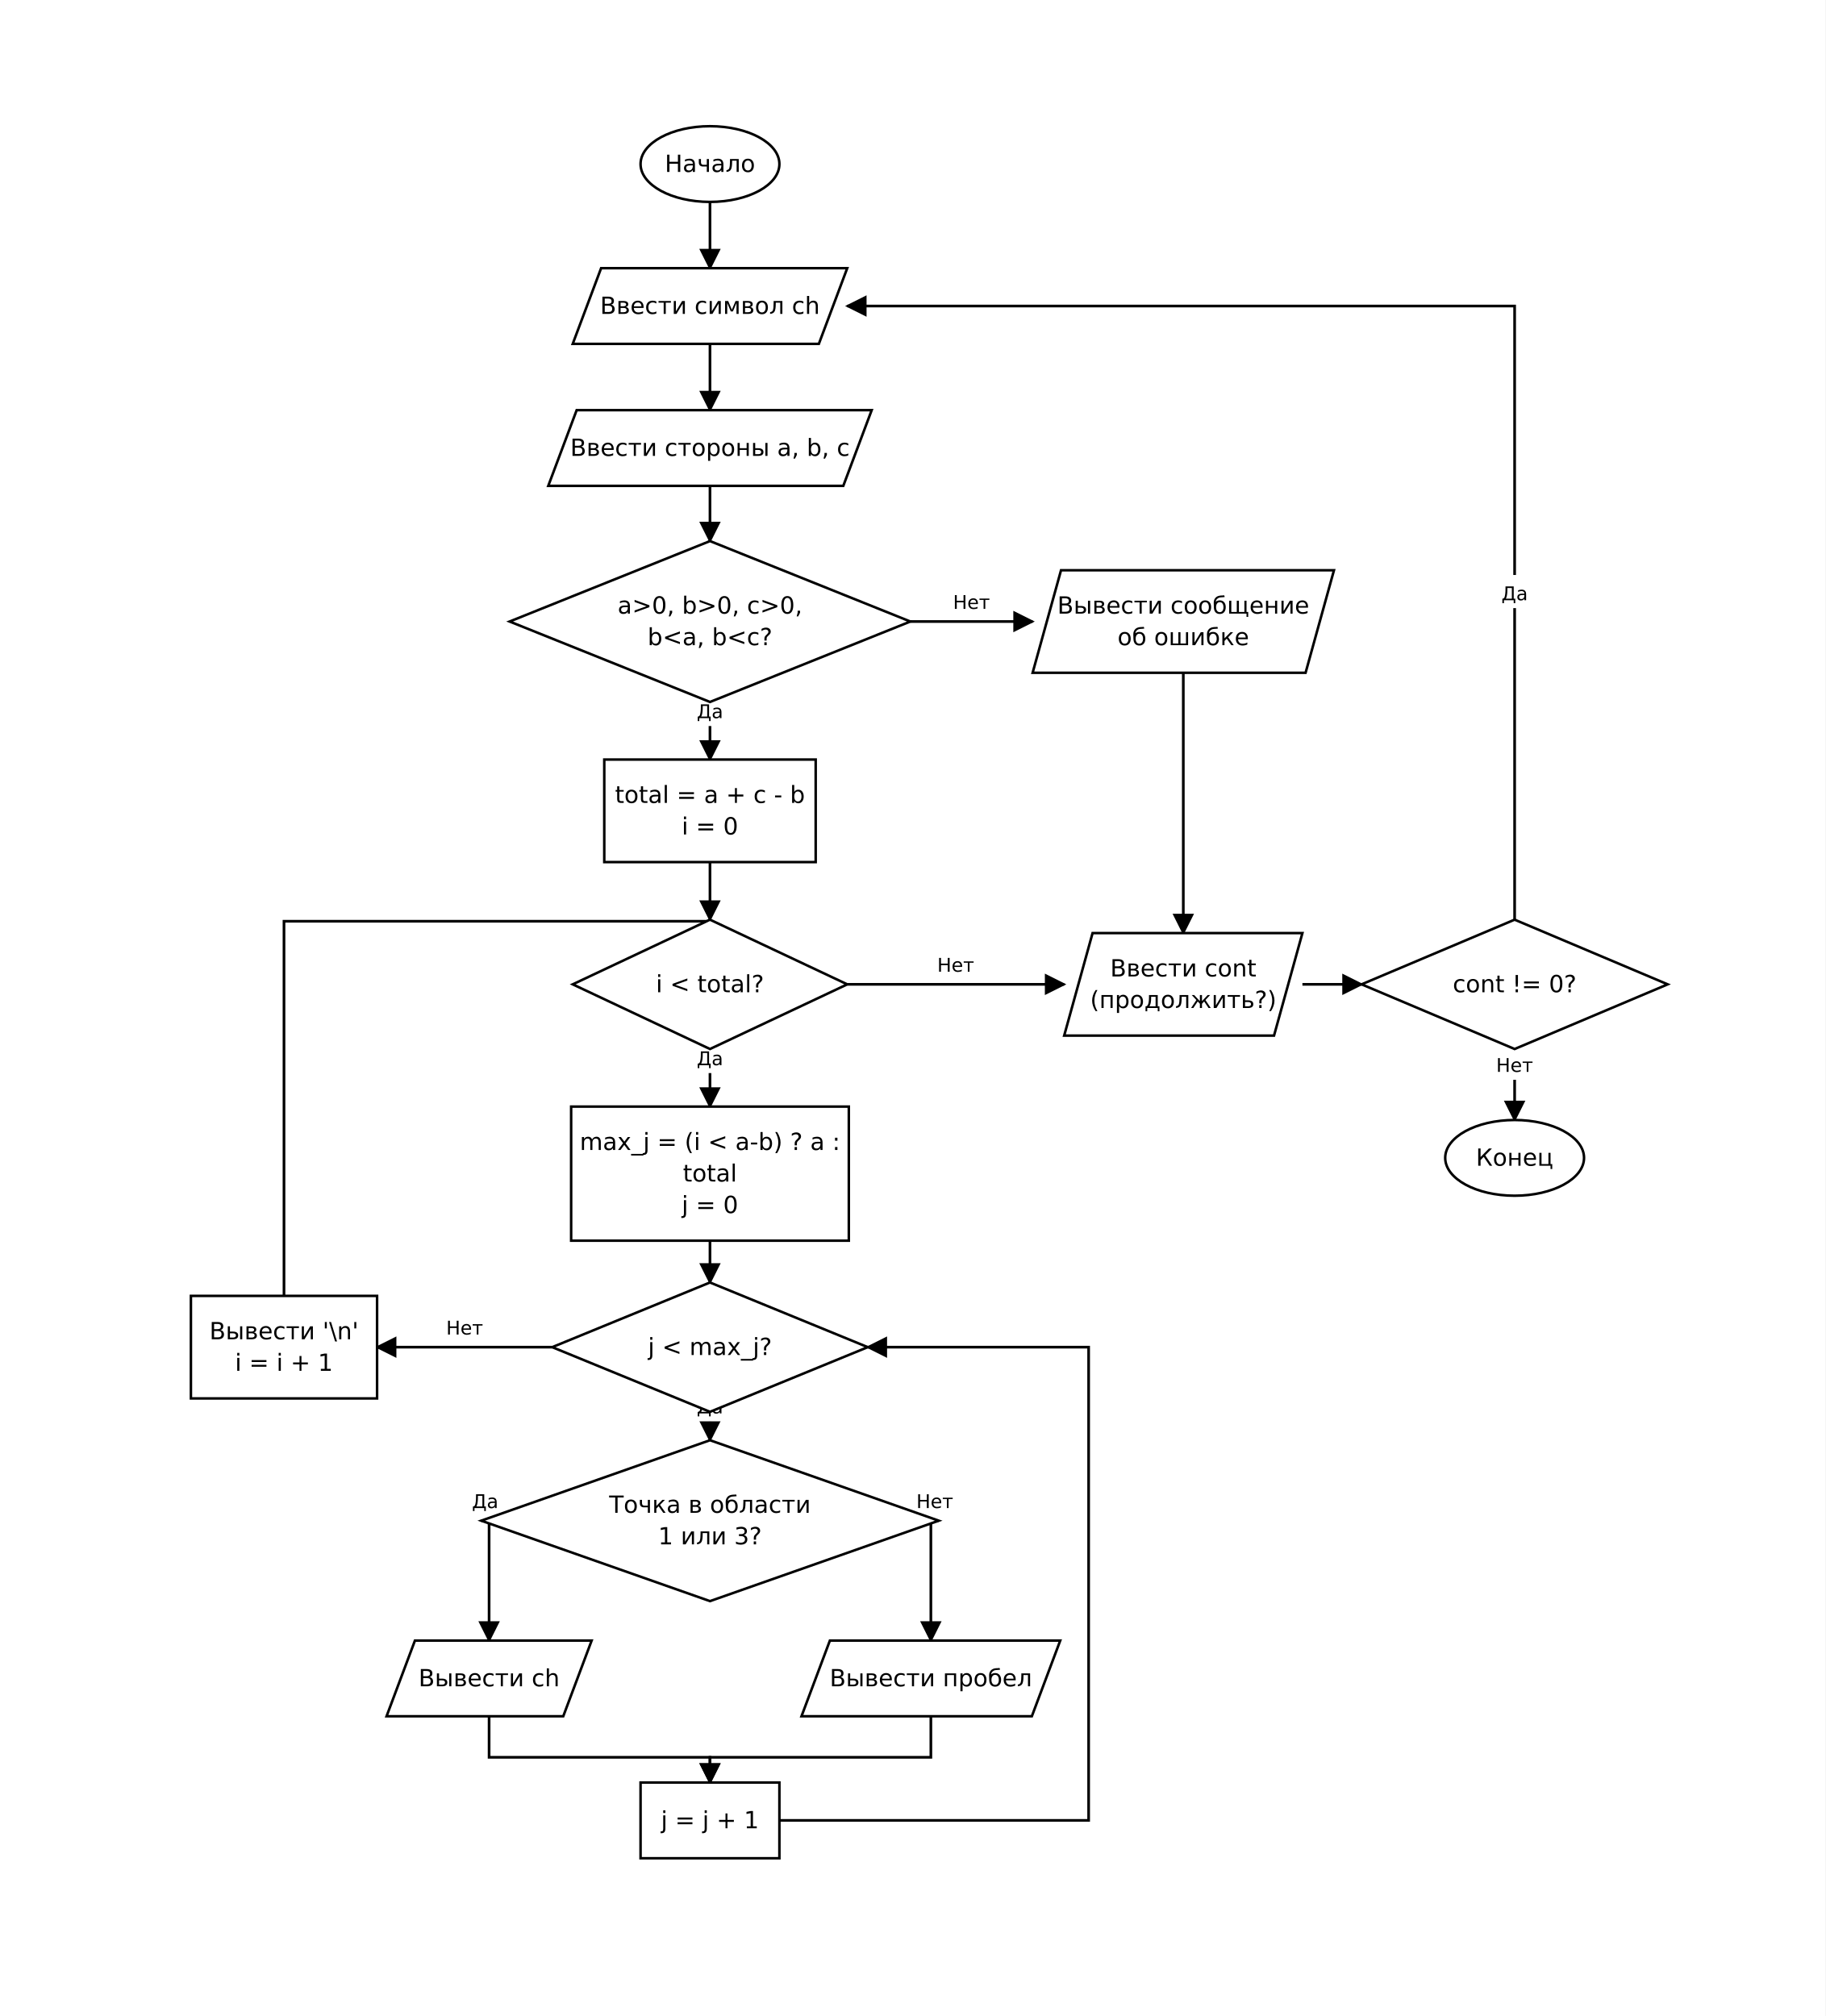
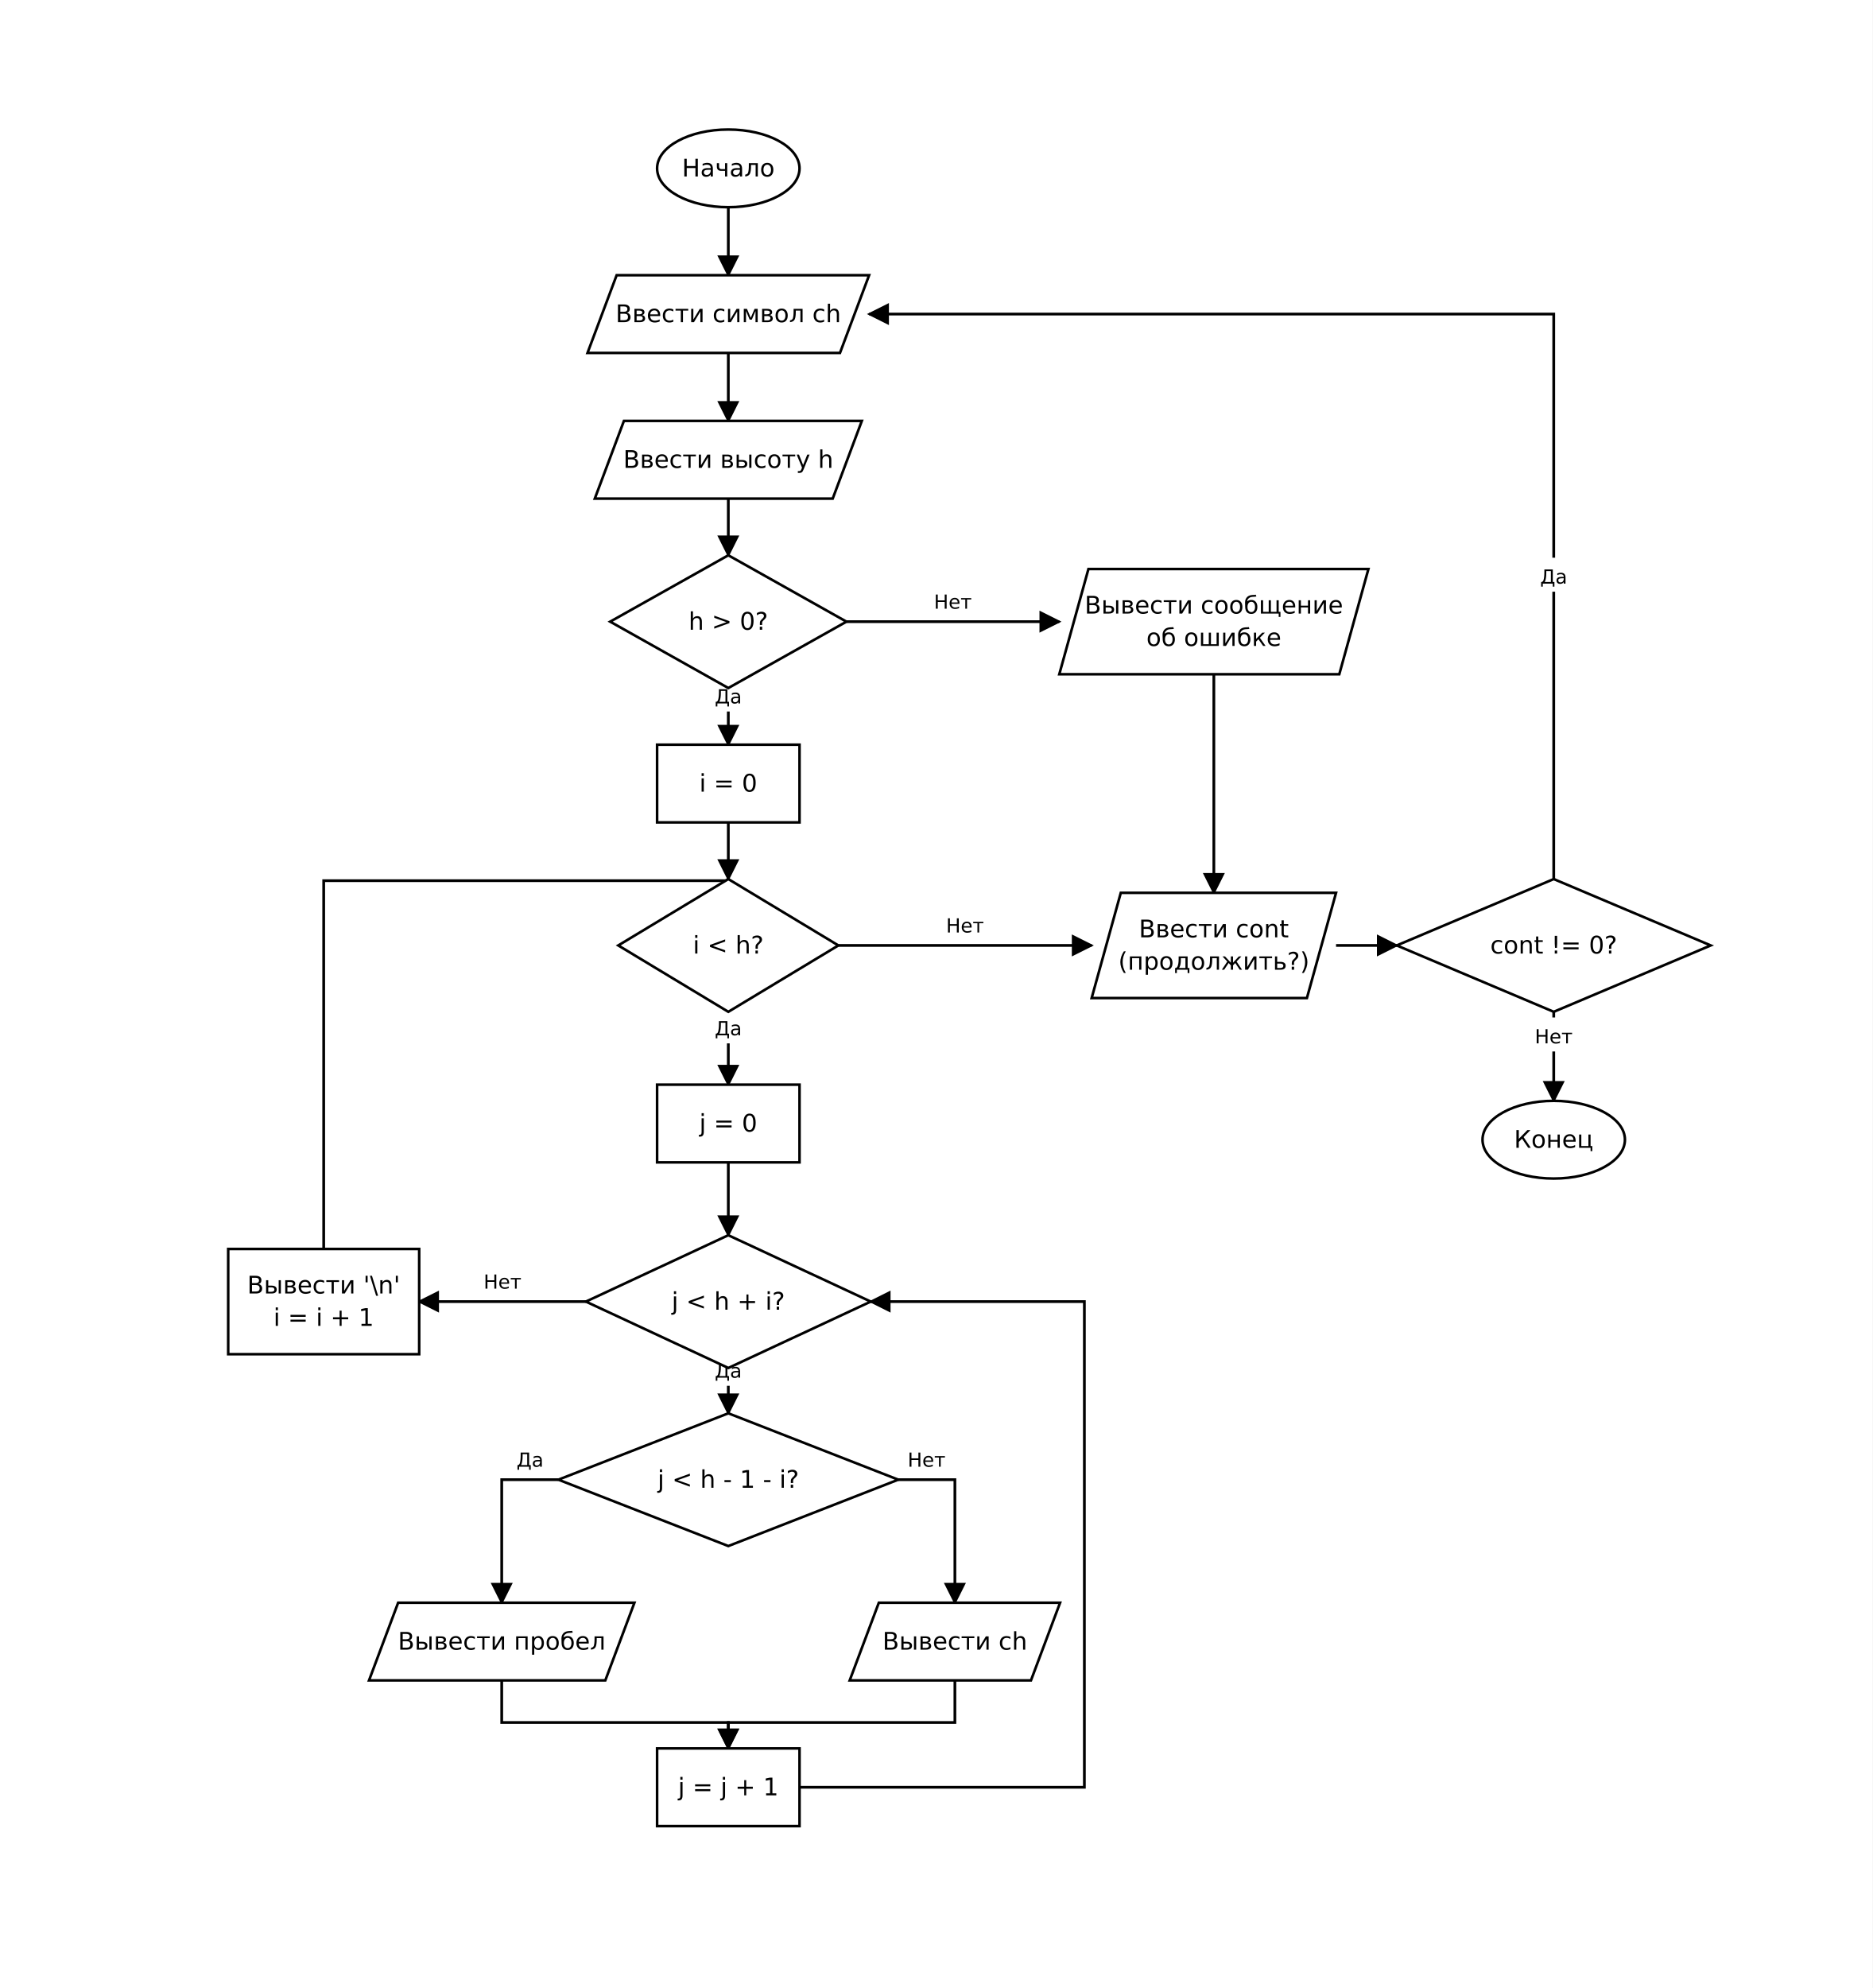
- <svg xmlns="http://www.w3.org/2000/svg" width="1157" height="1278" viewBox="0 -54.0 1157 1278">
+ <svg xmlns="http://www.w3.org/2000/svg" width="1157" height="1228" viewBox="0 -54.0 1157 1228">
  <defs>
    <marker id="arrow" viewBox="0 0 10 10" refX="9" refY="5" markerWidth="8" markerHeight="8" orient="auto-start-reverse">
      <path d="M 0 0 L 10 5 L 0 10 z" fill="#000000" />
    </marker>
  </defs>
-   <rect x="0" y="-54.0" width="1157" height="1278" fill="white" />
+   <rect x="0" y="-54.0" width="1157" height="1228" fill="white" />
  <path d="M 450.00 74.00 L 450.00 116.00" fill="none" stroke="#000000" stroke-width="1.7" marker-end="url(#arrow)" />
  <path d="M 450.00 164.00 L 450.00 206.00" fill="none" stroke="#000000" stroke-width="1.7" marker-end="url(#arrow)" />
  <path d="M 450.00 254.00 L 450.00 289.00" fill="none" stroke="#000000" stroke-width="1.7" marker-end="url(#arrow)" />
-   <path d="M 577.00 340.00 L 654.50 340.00" fill="none" stroke="#000000" stroke-width="1.7" marker-end="url(#arrow)" />
-   <rect x="599.75" y="316.00" width="32.00" height="21" fill="white" />
-   <text x="615.75" y="332.00" font-family="DejaVu Sans" font-size="12" text-anchor="middle" fill="#000000">Нет</text>
-   <path d="M 750.00 372.50 L 750.00 537.50" fill="none" stroke="#000000" stroke-width="1.7" marker-end="url(#arrow)" />
-   <path d="M 450.00 391.00 L 450.00 427.50" fill="none" stroke="#000000" stroke-width="1.7" marker-end="url(#arrow)" />
-   <rect x="437.50" y="385.25" width="25.00" height="21" fill="white" />
-   <text x="450.00" y="401.25" font-family="DejaVu Sans" font-size="12" text-anchor="middle" fill="#000000">Да</text>
-   <path d="M 450.00 492.50 L 450.00 529.00" fill="none" stroke="#000000" stroke-width="1.7" marker-end="url(#arrow)" />
-   <path d="M 537.00 570.00 L 674.50 570.00" fill="none" stroke="#000000" stroke-width="1.7" marker-end="url(#arrow)" />
-   <rect x="589.75" y="546.00" width="32.00" height="21" fill="white" />
-   <text x="605.75" y="562.00" font-family="DejaVu Sans" font-size="12" text-anchor="middle" fill="#000000">Нет</text>
-   <path d="M 825.50 570.00 L 863.00 570.00" fill="none" stroke="#000000" stroke-width="1.7" marker-end="url(#arrow)" />
-   <path d="M 960.00 611.00 L 960.00 656.00" fill="none" stroke="#000000" stroke-width="1.7" marker-end="url(#arrow)" />
-   <rect x="944.00" y="609.50" width="32.00" height="21" fill="white" />
-   <text x="960.00" y="625.50" font-family="DejaVu Sans" font-size="12" text-anchor="middle" fill="#000000">Нет</text>
-   <path d="M 960.00 529.00 L 960.00 140.00 L 537.00 140.00" fill="none" stroke="#000000" stroke-width="1.7" marker-end="url(#arrow)" />
-   <rect x="947.50" y="310.50" width="25.00" height="21" fill="white" />
-   <text x="960.00" y="326.50" font-family="DejaVu Sans" font-size="12" text-anchor="middle" fill="#000000">Да</text>
-   <path d="M 450.00 611.00 L 450.00 647.50" fill="none" stroke="#000000" stroke-width="1.7" marker-end="url(#arrow)" />
-   <rect x="437.50" y="605.25" width="25.00" height="21" fill="white" />
-   <text x="450.00" y="621.25" font-family="DejaVu Sans" font-size="12" text-anchor="middle" fill="#000000">Да</text>
-   <path d="M 450.00 732.50 L 450.00 759.00" fill="none" stroke="#000000" stroke-width="1.7" marker-end="url(#arrow)" />
-   <path d="M 350.00 800.00 L 239.00 800.00" fill="none" stroke="#000000" stroke-width="1.7" marker-end="url(#arrow)" />
-   <rect x="278.50" y="776.00" width="32.00" height="21" fill="white" />
-   <text x="294.50" y="792.00" font-family="DejaVu Sans" font-size="12" text-anchor="middle" fill="#000000">Нет</text>
-   <path d="M 180.00 767.50 L 180.00 530.00 L 450.00 530.00 L 450.00 529.00" fill="none" stroke="#000000" stroke-width="1.7" marker-end="url(#arrow)" />
-   <path d="M 450.00 841.00 L 450.00 859.00" fill="none" stroke="#000000" stroke-width="1.7" marker-end="url(#arrow)" />
-   <rect x="437.50" y="826.00" width="25.00" height="21" fill="white" />
-   <text x="450.00" y="842.00" font-family="DejaVu Sans" font-size="12" text-anchor="middle" fill="#000000">Да</text>
-   <path d="M 305.02 910.00 L 310.00 910.00 L 310.00 986.00" fill="none" stroke="#000000" stroke-width="1.7" marker-end="url(#arrow)" />
-   <rect x="295.01" y="886.00" width="25.00" height="21" fill="white" />
-   <text x="307.51" y="902.00" font-family="DejaVu Sans" font-size="12" text-anchor="middle" fill="#000000">Да</text>
-   <path d="M 594.98 910.00 L 590.00 910.00 L 590.00 986.00" fill="none" stroke="#000000" stroke-width="1.7" marker-end="url(#arrow)" />
-   <rect x="576.49" y="886.00" width="32.00" height="21" fill="white" />
-   <text x="592.49" y="902.00" font-family="DejaVu Sans" font-size="12" text-anchor="middle" fill="#000000">Нет</text>
-   <path d="M 310.00 1034.00 L 310.00 1060.00 L 450.00 1060.00 L 450.00 1076.00" fill="none" stroke="#000000" stroke-width="1.7" marker-end="url(#arrow)" />
-   <path d="M 590.00 1034.00 L 590.00 1060.00 L 450.00 1060.00 L 450.00 1076.00" fill="none" stroke="#000000" stroke-width="1.7" marker-end="url(#arrow)" />
-   <path d="M 494.00 1100.00 L 690.00 1100.00 L 690.00 800.00 L 550.00 800.00" fill="none" stroke="#000000" stroke-width="1.7" marker-end="url(#arrow)" />
+   <path d="M 523.00 330.00 L 654.50 330.00" fill="none" stroke="#000000" stroke-width="1.7" marker-end="url(#arrow)" />
+   <rect x="572.75" y="306.00" width="32.00" height="21" fill="white" />
+   <text x="588.75" y="322.00" font-family="DejaVu Sans" font-size="12" text-anchor="middle" fill="#000000">Нет</text>
+   <path d="M 750.00 362.50 L 750.00 497.50" fill="none" stroke="#000000" stroke-width="1.7" marker-end="url(#arrow)" />
+   <path d="M 450.00 371.00 L 450.00 406.00" fill="none" stroke="#000000" stroke-width="1.7" marker-end="url(#arrow)" />
+   <rect x="437.50" y="364.50" width="25.00" height="21" fill="white" />
+   <text x="450.00" y="380.50" font-family="DejaVu Sans" font-size="12" text-anchor="middle" fill="#000000">Да</text>
+   <path d="M 450.00 454.00 L 450.00 489.00" fill="none" stroke="#000000" stroke-width="1.7" marker-end="url(#arrow)" />
+   <path d="M 518.00 530.00 L 674.50 530.00" fill="none" stroke="#000000" stroke-width="1.7" marker-end="url(#arrow)" />
+   <rect x="580.25" y="506.00" width="32.00" height="21" fill="white" />
+   <text x="596.25" y="522.00" font-family="DejaVu Sans" font-size="12" text-anchor="middle" fill="#000000">Нет</text>
+   <path d="M 825.50 530.00 L 863.00 530.00" fill="none" stroke="#000000" stroke-width="1.7" marker-end="url(#arrow)" />
+   <path d="M 960.00 571.00 L 960.00 626.00" fill="none" stroke="#000000" stroke-width="1.7" marker-end="url(#arrow)" />
+   <rect x="944.00" y="574.50" width="32.00" height="21" fill="white" />
+   <text x="960.00" y="590.50" font-family="DejaVu Sans" font-size="12" text-anchor="middle" fill="#000000">Нет</text>
+   <path d="M 960.00 489.00 L 960.00 140.00 L 537.00 140.00" fill="none" stroke="#000000" stroke-width="1.7" marker-end="url(#arrow)" />
+   <rect x="947.50" y="290.50" width="25.00" height="21" fill="white" />
+   <text x="960.00" y="306.50" font-family="DejaVu Sans" font-size="12" text-anchor="middle" fill="#000000">Да</text>
+   <path d="M 450.00 571.00 L 450.00 616.00" fill="none" stroke="#000000" stroke-width="1.7" marker-end="url(#arrow)" />
+   <rect x="437.50" y="569.50" width="25.00" height="21" fill="white" />
+   <text x="450.00" y="585.50" font-family="DejaVu Sans" font-size="12" text-anchor="middle" fill="#000000">Да</text>
+   <path d="M 450.00 664.00 L 450.00 709.00" fill="none" stroke="#000000" stroke-width="1.7" marker-end="url(#arrow)" />
+   <path d="M 362.00 750.00 L 259.00 750.00" fill="none" stroke="#000000" stroke-width="1.7" marker-end="url(#arrow)" />
+   <rect x="294.50" y="726.00" width="32.00" height="21" fill="white" />
+   <text x="310.50" y="742.00" font-family="DejaVu Sans" font-size="12" text-anchor="middle" fill="#000000">Нет</text>
+   <path d="M 200.00 717.50 L 200.00 490.00 L 450.00 490.00 L 450.00 489.00" fill="none" stroke="#000000" stroke-width="1.7" marker-end="url(#arrow)" />
+   <path d="M 450.00 791.00 L 450.00 819.00" fill="none" stroke="#000000" stroke-width="1.7" marker-end="url(#arrow)" />
+   <rect x="437.50" y="781.00" width="25.00" height="21" fill="white" />
+   <text x="450.00" y="797.00" font-family="DejaVu Sans" font-size="12" text-anchor="middle" fill="#000000">Да</text>
+   <path d="M 345.00 860.00 L 310.00 860.00 L 310.00 936.00" fill="none" stroke="#000000" stroke-width="1.7" marker-end="url(#arrow)" />
+   <rect x="315.00" y="836.00" width="25.00" height="21" fill="white" />
+   <text x="327.50" y="852.00" font-family="DejaVu Sans" font-size="12" text-anchor="middle" fill="#000000">Да</text>
+   <path d="M 555.00 860.00 L 590.00 860.00 L 590.00 936.00" fill="none" stroke="#000000" stroke-width="1.7" marker-end="url(#arrow)" />
+   <rect x="556.50" y="836.00" width="32.00" height="21" fill="white" />
+   <text x="572.50" y="852.00" font-family="DejaVu Sans" font-size="12" text-anchor="middle" fill="#000000">Нет</text>
+   <path d="M 310.00 984.00 L 310.00 1010.00 L 450.00 1010.00 L 450.00 1026.00" fill="none" stroke="#000000" stroke-width="1.7" marker-end="url(#arrow)" />
+   <path d="M 590.00 984.00 L 590.00 1010.00 L 450.00 1010.00 L 450.00 1026.00" fill="none" stroke="#000000" stroke-width="1.7" marker-end="url(#arrow)" />
+   <path d="M 494.00 1050.00 L 670.00 1050.00 L 670.00 750.00 L 538.00 750.00" fill="none" stroke="#000000" stroke-width="1.7" marker-end="url(#arrow)" />
  <ellipse fill="#ffffff" stroke="#000000" stroke-width="1.6" cx="450.0" cy="50.0" rx="44.0" ry="24.0" />
  <text x="450.0" y="55.00" font-family="DejaVu Sans" font-size="15" text-anchor="middle" fill="#000000">Начало</text>
  <polygon fill="#ffffff" stroke="#000000" stroke-width="1.6" points="381.0,116.0 537.0,116.0 519.0,164.0 363.0,164.0" />
  <text x="450.0" y="145.00" font-family="DejaVu Sans" font-size="15" text-anchor="middle" fill="#000000">Ввести символ ch</text>
-   <polygon fill="#ffffff" stroke="#000000" stroke-width="1.6" points="365.5,206.0 552.5,206.0 534.5,254.0 347.5,254.0" />
-   <text x="450.0" y="235.00" font-family="DejaVu Sans" font-size="15" text-anchor="middle" fill="#000000">Ввести стороны a, b, c</text>
-   <polygon fill="#ffffff" stroke="#000000" stroke-width="1.6" points="450.0,289.0 577.0,340.0 450.0,391.0 323.0,340.0" />
-   <text x="450.0" y="335.00" font-family="DejaVu Sans" font-size="15" text-anchor="middle" fill="#000000">a&gt;0, b&gt;0, c&gt;0,</text>
-   <text x="450.0" y="355.00" font-family="DejaVu Sans" font-size="15" text-anchor="middle" fill="#000000">b&lt;a, b&lt;c?</text>
-   <polygon fill="#ffffff" stroke="#000000" stroke-width="1.6" points="672.5,307.5 845.5,307.5 827.5,372.5 654.5,372.5" />
-   <text x="750.0" y="335.00" font-family="DejaVu Sans" font-size="15" text-anchor="middle" fill="#000000">Вывести сообщение</text>
-   <text x="750.0" y="355.00" font-family="DejaVu Sans" font-size="15" text-anchor="middle" fill="#000000">об ошибке</text>
-   <rect fill="#ffffff" stroke="#000000" stroke-width="1.6" x="383.0" y="427.5" width="134.0" height="65" />
-   <text x="450.0" y="455.00" font-family="DejaVu Sans" font-size="15" text-anchor="middle" fill="#000000">total = a + c - b</text>
-   <text x="450.0" y="475.00" font-family="DejaVu Sans" font-size="15" text-anchor="middle" fill="#000000">i = 0</text>
-   <polygon fill="#ffffff" stroke="#000000" stroke-width="1.6" points="450.0,529.0 537.0,570.0 450.0,611.0 363.0,570.0" />
-   <text x="450.0" y="575.00" font-family="DejaVu Sans" font-size="15" text-anchor="middle" fill="#000000">i &lt; total?</text>
-   <polygon fill="#ffffff" stroke="#000000" stroke-width="1.6" points="692.5,537.5 825.5,537.5 807.5,602.5 674.5,602.5" />
-   <text x="750.0" y="565.00" font-family="DejaVu Sans" font-size="15" text-anchor="middle" fill="#000000">Ввести cont</text>
-   <text x="750.0" y="585.00" font-family="DejaVu Sans" font-size="15" text-anchor="middle" fill="#000000">(продолжить?)</text>
-   <polygon fill="#ffffff" stroke="#000000" stroke-width="1.6" points="960.0,529.0 1057.0,570.0 960.0,611.0 863.0,570.0" />
-   <text x="960.0" y="575.00" font-family="DejaVu Sans" font-size="15" text-anchor="middle" fill="#000000">cont != 0?</text>
-   <ellipse fill="#ffffff" stroke="#000000" stroke-width="1.6" cx="960.0" cy="680.0" rx="44.0" ry="24.0" />
-   <text x="960.0" y="685.00" font-family="DejaVu Sans" font-size="15" text-anchor="middle" fill="#000000">Конец</text>
-   <rect fill="#ffffff" stroke="#000000" stroke-width="1.6" x="362.0" y="647.5" width="176.0" height="85" />
-   <text x="450.0" y="675.00" font-family="DejaVu Sans" font-size="15" text-anchor="middle" fill="#000000">max_j = (i &lt; a-b) ? a :</text>
-   <text x="450.0" y="695.00" font-family="DejaVu Sans" font-size="15" text-anchor="middle" fill="#000000">total</text>
-   <text x="450.0" y="715.00" font-family="DejaVu Sans" font-size="15" text-anchor="middle" fill="#000000">j = 0</text>
-   <polygon fill="#ffffff" stroke="#000000" stroke-width="1.6" points="450.0,759.0 550.0,800.0 450.0,841.0 350.0,800.0" />
-   <text x="450.0" y="805.00" font-family="DejaVu Sans" font-size="15" text-anchor="middle" fill="#000000">j &lt; max_j?</text>
-   <rect fill="#ffffff" stroke="#000000" stroke-width="1.6" x="121.0" y="767.5" width="118.0" height="65" />
-   <text x="180.0" y="795.00" font-family="DejaVu Sans" font-size="15" text-anchor="middle" fill="#000000">Вывести '\n'</text>
-   <text x="180.0" y="815.00" font-family="DejaVu Sans" font-size="15" text-anchor="middle" fill="#000000">i = i + 1</text>
-   <polygon fill="#ffffff" stroke="#000000" stroke-width="1.6" points="450.0,859.0 594.984,910.0 450.0,961.0 305.016,910.0" />
-   <text x="450.0" y="905.00" font-family="DejaVu Sans" font-size="15" text-anchor="middle" fill="#000000">Точка в области</text>
-   <text x="450.0" y="925.00" font-family="DejaVu Sans" font-size="15" text-anchor="middle" fill="#000000">1 или 3?</text>
-   <polygon fill="#ffffff" stroke="#000000" stroke-width="1.6" points="263.0,986.0 375.0,986.0 357.0,1034.0 245.0,1034.0" />
-   <text x="310.0" y="1015.00" font-family="DejaVu Sans" font-size="15" text-anchor="middle" fill="#000000">Вывести ch</text>
-   <polygon fill="#ffffff" stroke="#000000" stroke-width="1.6" points="526.0,986.0 672.0,986.0 654.0,1034.0 508.0,1034.0" />
-   <text x="590.0" y="1015.00" font-family="DejaVu Sans" font-size="15" text-anchor="middle" fill="#000000">Вывести пробел</text>
-   <rect fill="#ffffff" stroke="#000000" stroke-width="1.6" x="406.0" y="1076.0" width="88" height="48" />
-   <text x="450.0" y="1105.00" font-family="DejaVu Sans" font-size="15" text-anchor="middle" fill="#000000">j = j + 1</text>
+   <polygon fill="#ffffff" stroke="#000000" stroke-width="1.6" points="385.5,206.0 532.5,206.0 514.5,254.0 367.5,254.0" />
+   <text x="450.0" y="235.00" font-family="DejaVu Sans" font-size="15" text-anchor="middle" fill="#000000">Ввести высоту h</text>
+   <polygon fill="#ffffff" stroke="#000000" stroke-width="1.6" points="450.0,289.0 523.0,330.0 450.0,371.0 377.0,330.0" />
+   <text x="450.0" y="335.00" font-family="DejaVu Sans" font-size="15" text-anchor="middle" fill="#000000">h &gt; 0?</text>
+   <polygon fill="#ffffff" stroke="#000000" stroke-width="1.6" points="672.5,297.5 845.5,297.5 827.5,362.5 654.5,362.5" />
+   <text x="750.0" y="325.00" font-family="DejaVu Sans" font-size="15" text-anchor="middle" fill="#000000">Вывести сообщение</text>
+   <text x="750.0" y="345.00" font-family="DejaVu Sans" font-size="15" text-anchor="middle" fill="#000000">об ошибке</text>
+   <rect fill="#ffffff" stroke="#000000" stroke-width="1.6" x="406.0" y="406.0" width="88" height="48" />
+   <text x="450.0" y="435.00" font-family="DejaVu Sans" font-size="15" text-anchor="middle" fill="#000000">i = 0</text>
+   <polygon fill="#ffffff" stroke="#000000" stroke-width="1.6" points="450.0,489.0 518.0,530.0 450.0,571.0 382.0,530.0" />
+   <text x="450.0" y="535.00" font-family="DejaVu Sans" font-size="15" text-anchor="middle" fill="#000000">i &lt; h?</text>
+   <polygon fill="#ffffff" stroke="#000000" stroke-width="1.6" points="692.5,497.5 825.5,497.5 807.5,562.5 674.5,562.5" />
+   <text x="750.0" y="525.00" font-family="DejaVu Sans" font-size="15" text-anchor="middle" fill="#000000">Ввести cont</text>
+   <text x="750.0" y="545.00" font-family="DejaVu Sans" font-size="15" text-anchor="middle" fill="#000000">(продолжить?)</text>
+   <polygon fill="#ffffff" stroke="#000000" stroke-width="1.6" points="960.0,489.0 1057.0,530.0 960.0,571.0 863.0,530.0" />
+   <text x="960.0" y="535.00" font-family="DejaVu Sans" font-size="15" text-anchor="middle" fill="#000000">cont != 0?</text>
+   <ellipse fill="#ffffff" stroke="#000000" stroke-width="1.6" cx="960.0" cy="650.0" rx="44.0" ry="24.0" />
+   <text x="960.0" y="655.00" font-family="DejaVu Sans" font-size="15" text-anchor="middle" fill="#000000">Конец</text>
+   <rect fill="#ffffff" stroke="#000000" stroke-width="1.6" x="406.0" y="616.0" width="88" height="48" />
+   <text x="450.0" y="645.00" font-family="DejaVu Sans" font-size="15" text-anchor="middle" fill="#000000">j = 0</text>
+   <polygon fill="#ffffff" stroke="#000000" stroke-width="1.6" points="450.0,709.0 538.0,750.0 450.0,791.0 362.0,750.0" />
+   <text x="450.0" y="755.00" font-family="DejaVu Sans" font-size="15" text-anchor="middle" fill="#000000">j &lt; h + i?</text>
+   <rect fill="#ffffff" stroke="#000000" stroke-width="1.6" x="141.0" y="717.5" width="118.0" height="65" />
+   <text x="200.0" y="745.00" font-family="DejaVu Sans" font-size="15" text-anchor="middle" fill="#000000">Вывести '\n'</text>
+   <text x="200.0" y="765.00" font-family="DejaVu Sans" font-size="15" text-anchor="middle" fill="#000000">i = i + 1</text>
+   <polygon fill="#ffffff" stroke="#000000" stroke-width="1.6" points="450.0,819.0 555.0,860.0 450.0,901.0 345.0,860.0" />
+   <text x="450.0" y="865.00" font-family="DejaVu Sans" font-size="15" text-anchor="middle" fill="#000000">j &lt; h - 1 - i?</text>
+   <polygon fill="#ffffff" stroke="#000000" stroke-width="1.6" points="246.0,936.0 392.0,936.0 374.0,984.0 228.0,984.0" />
+   <text x="310.0" y="965.00" font-family="DejaVu Sans" font-size="15" text-anchor="middle" fill="#000000">Вывести пробел</text>
+   <polygon fill="#ffffff" stroke="#000000" stroke-width="1.6" points="543.0,936.0 655.0,936.0 637.0,984.0 525.0,984.0" />
+   <text x="590.0" y="965.00" font-family="DejaVu Sans" font-size="15" text-anchor="middle" fill="#000000">Вывести ch</text>
+   <rect fill="#ffffff" stroke="#000000" stroke-width="1.6" x="406.0" y="1026.0" width="88" height="48" />
+   <text x="450.0" y="1055.00" font-family="DejaVu Sans" font-size="15" text-anchor="middle" fill="#000000">j = j + 1</text>
</svg>
